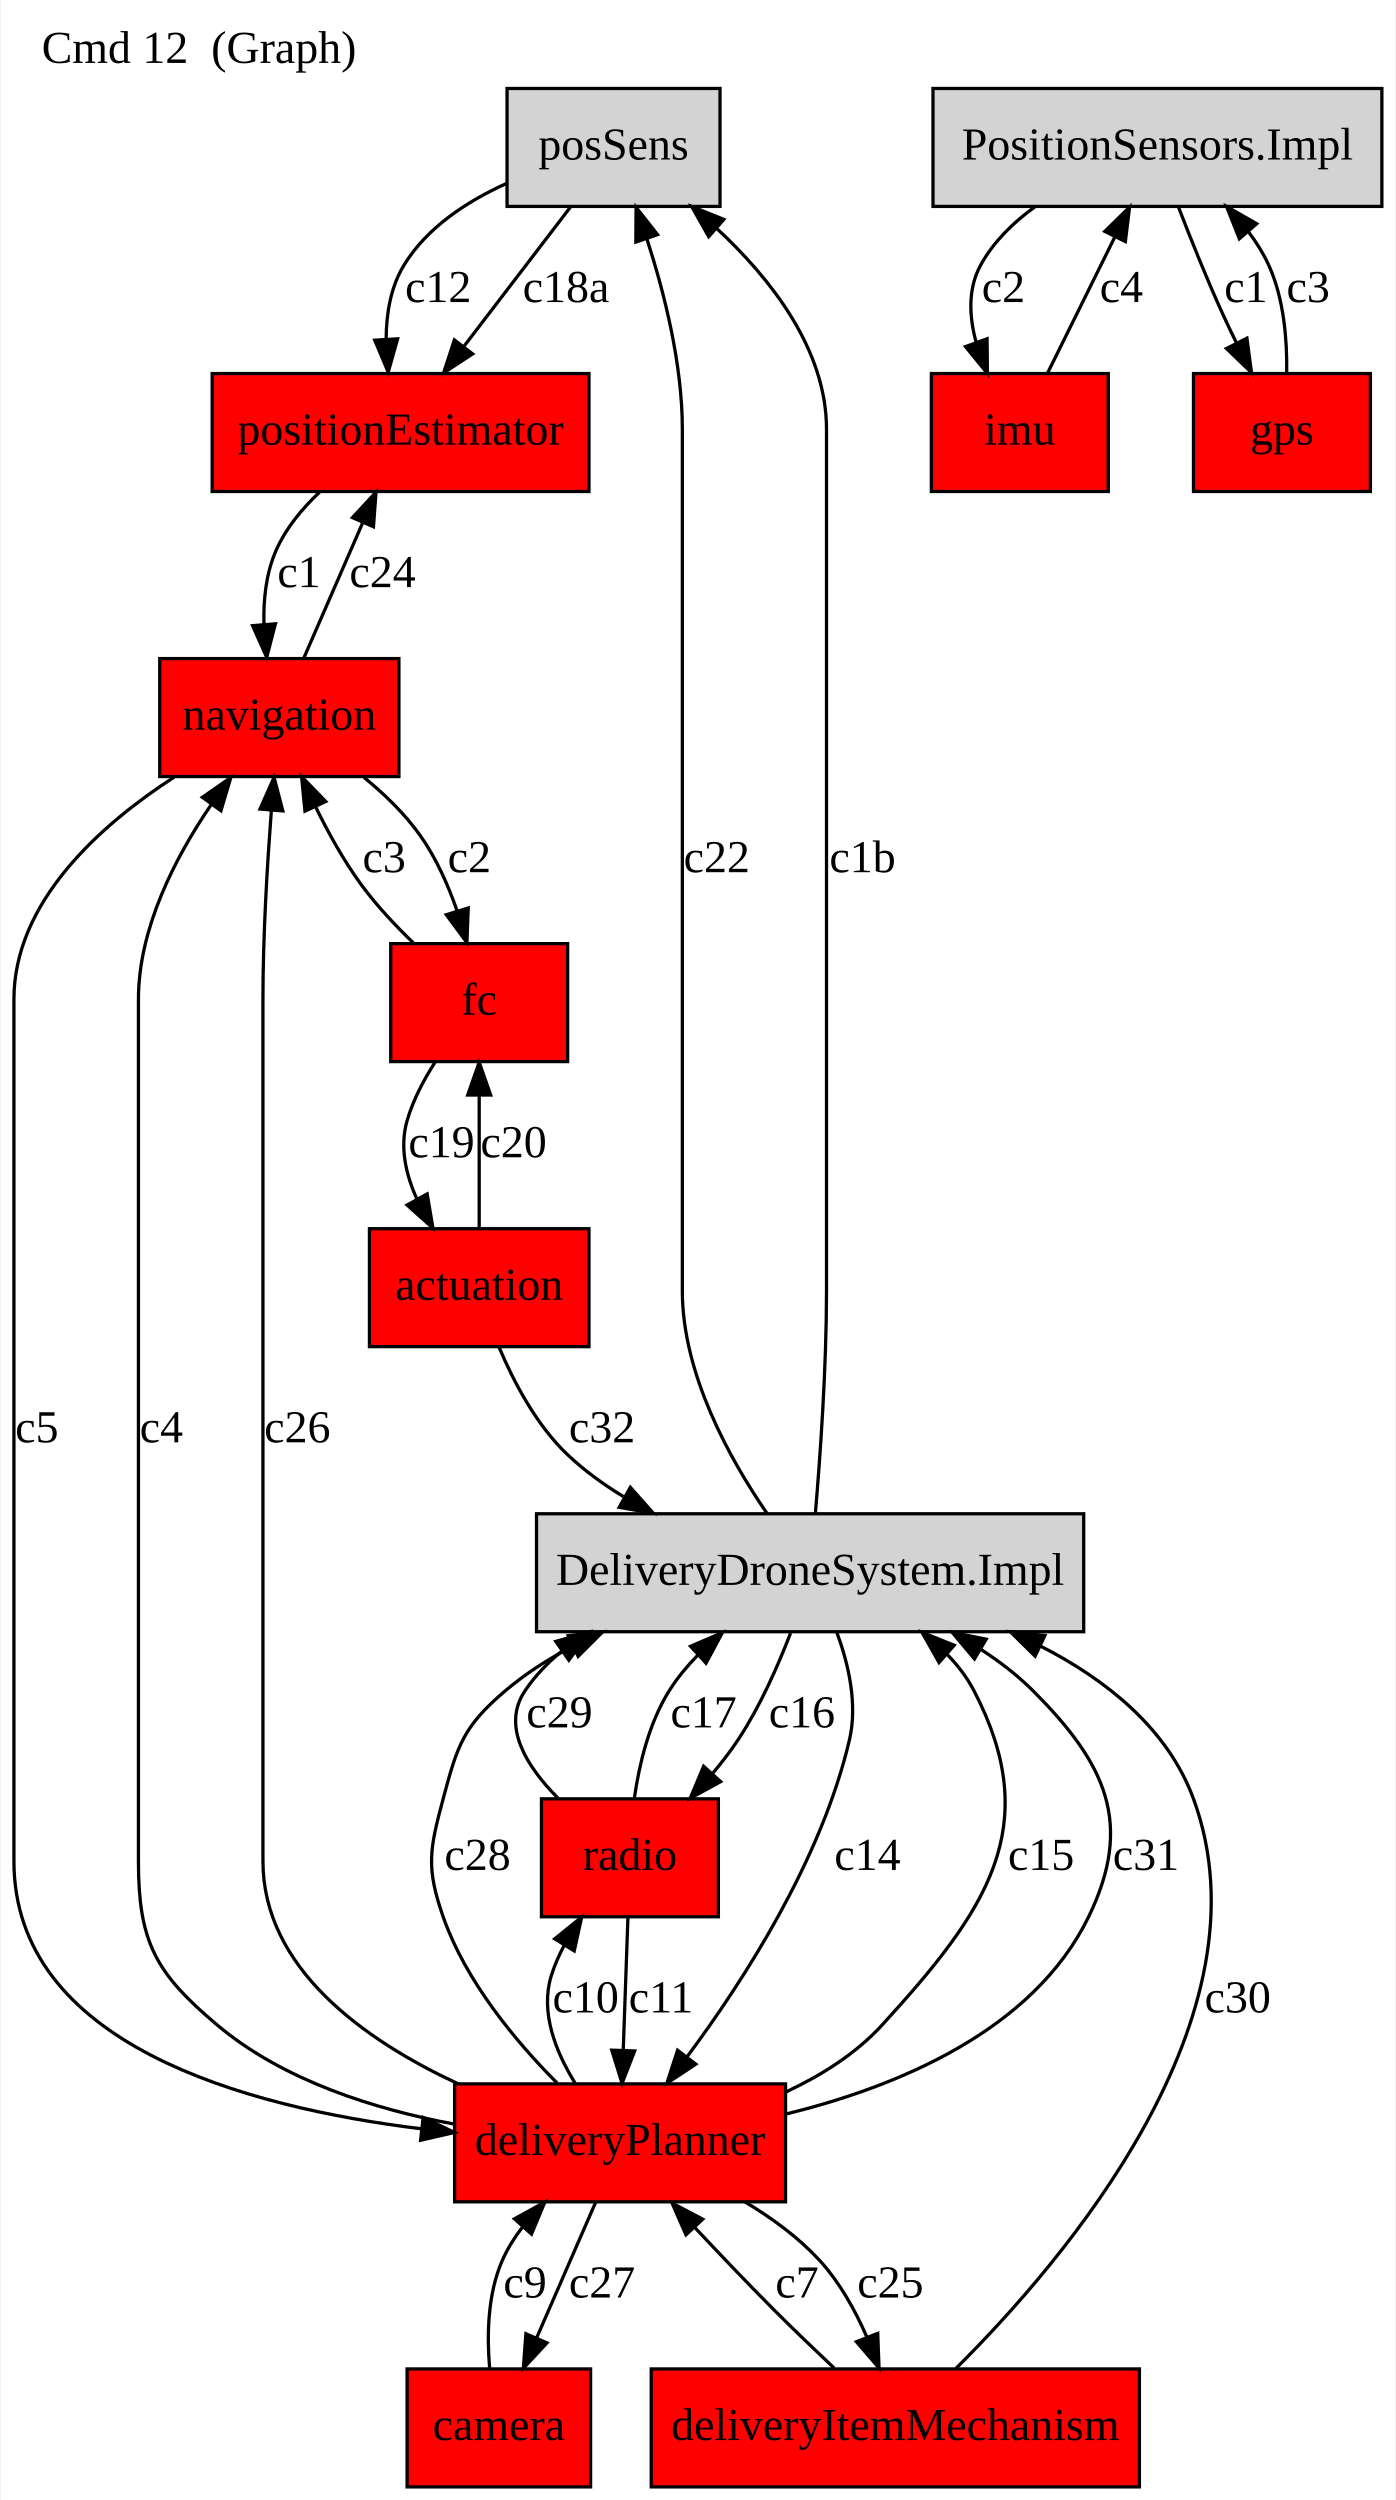
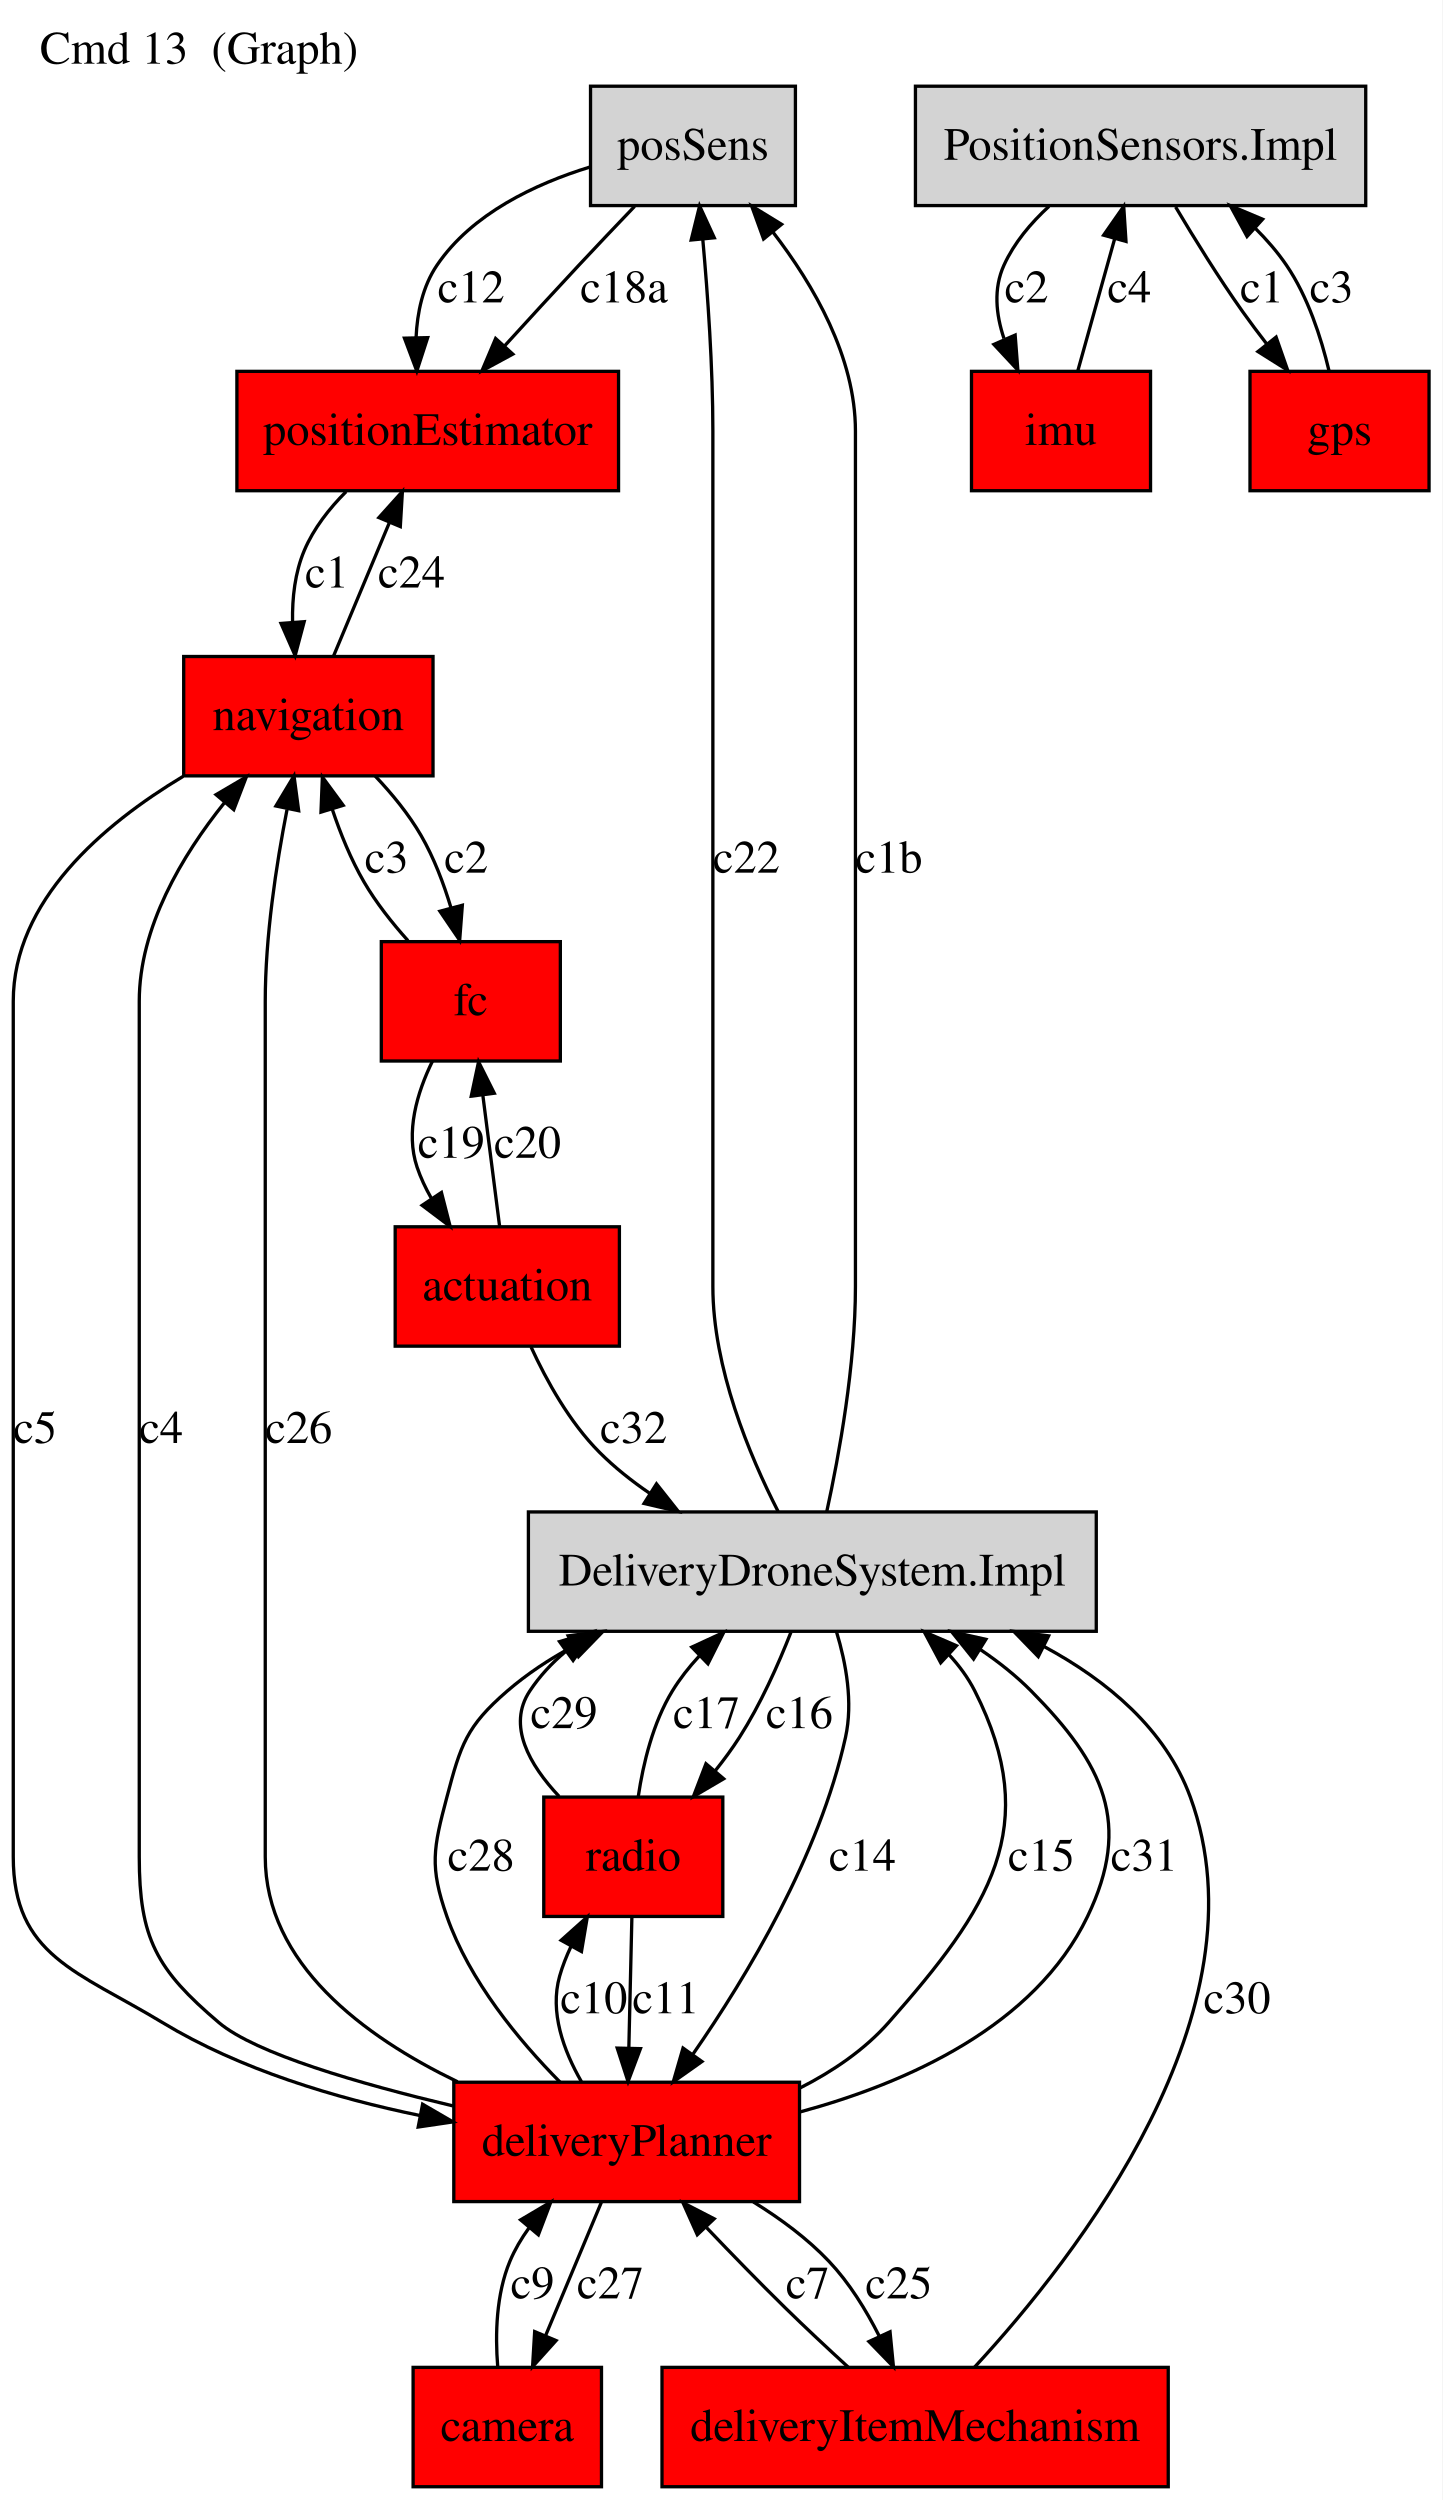
- <svg xmlns="http://www.w3.org/2000/svg" xmlns:xlink="http://www.w3.org/1999/xlink" width="426pt" height="763pt" viewBox="0.00 0.00 425.50 763.00">
-   <g id="graph0" class="graph" transform="scale(1 1) rotate(0) translate(4 759)">
-     <polygon fill="white" stroke="none" points="-4,4 -4,-759 421.5,-759 421.5,4 -4,4" />
-     <text text-anchor="middle" x="56.5" y="-739.8" font-family="Times New Roman,serif" font-size="14.00">Cmd 12  (Graph)</text>
+ <svg xmlns="http://www.w3.org/2000/svg" xmlns:xlink="http://www.w3.org/1999/xlink" width="435pt" height="754pt" viewBox="0.00 0.00 435.00 754.00">
+   <g id="graph0" class="graph" transform="scale(1 1) rotate(0) translate(4 750)">
+     <polygon fill="#ffffff" stroke="transparent" points="-4,4 -4,-750 431,-750 431,4 -4,4" />
+     <text text-anchor="middle" x="56.019" y="-730.8" font-family="Times,serif" font-size="14.00" fill="#000000">Cmd 13  (Graph)</text>
    <g id="node1" class="node">
      <g id="a_node1">
        <a xlink:title="&#10; ">
-           <polygon fill="lightgrey" stroke="black" points="215.5,-732 150.5,-732 150.5,-696 215.5,-696 215.5,-732" />
-           <text text-anchor="middle" x="183" y="-710.3" font-family="Times New Roman,serif" font-size="14.00">posSens</text>
+           <polygon fill="#d3d3d3" stroke="#000000" points="235.897,-724 174.103,-724 174.103,-688 235.897,-688 235.897,-724" />
+           <text text-anchor="middle" x="205" y="-701.8" font-family="Times,serif" font-size="14.00" fill="#000000">posSens</text>
        </a>
      </g>
    </g>
    <g id="node2" class="node">
      <g id="a_node2">
        <a xlink:title="CAPEC-439:Manipulation During Distribution; &#10; CAPEC-507:Physical Theft; &#10; CAPEC-440:Hardware Integrity Attack; &#10; hasSensitiveInfo; &#10; insideTrustedBoundary">
-           <polygon fill="red" stroke="black" points="175.5,-645 60.5,-645 60.5,-609 175.5,-609 175.5,-645" />
-           <text text-anchor="middle" x="118" y="-623.3" font-family="Times New Roman,serif" font-size="14.00">positionEstimator</text>
+           <polygon fill="#ff0000" stroke="#000000" points="182.553,-638 67.447,-638 67.447,-602 182.553,-602 182.553,-638" />
+           <text text-anchor="middle" x="125" y="-615.8" font-family="Times,serif" font-size="14.00" fill="#000000">positionEstimator</text>
        </a>
      </g>
    </g>
    <g id="edge1" class="edge">
-       <path fill="none" stroke="black" d="M150.337,-703.007C138.36,-697.602 126.027,-689.586 119,-678 114.976,-671.365 113.64,-663.269 113.605,-655.54" />
-       <polygon fill="black" stroke="black" points="117.108,-655.598 114.235,-645.4 110.122,-655.164 117.108,-655.598" />
-       <text text-anchor="middle" x="129.5" y="-666.8" font-family="Times New Roman,serif" font-size="14.00">c12</text>
+       <path fill="none" stroke="#000000" d="M173.962,-699.638C157.401,-694.536 138.316,-685.555 127.786,-670 123.497,-663.664 121.828,-655.776 121.484,-648.152" />
+       <polygon fill="#000000" stroke="#000000" points="124.984,-648.166 121.714,-638.088 117.986,-648.006 124.984,-648.166" />
+       <text text-anchor="middle" x="138.107" y="-658.8" font-family="Times,serif" font-size="14.00" fill="#000000">c12</text>
    </g>
    <g id="edge16" class="edge">
-       <path fill="none" stroke="black" d="M169.846,-695.799C160.507,-683.587 147.818,-666.992 137.33,-653.278" />
-       <polygon fill="black" stroke="black" points="139.989,-650.993 131.134,-645.175 134.428,-655.245 139.989,-650.993" />
-       <text text-anchor="middle" x="168.5" y="-666.8" font-family="Times New Roman,serif" font-size="14.00">c18a</text>
+       <path fill="none" stroke="#000000" d="M187.4,-687.766C181.975,-682.101 176.002,-675.816 170.572,-670 163.238,-662.145 155.325,-653.517 148.184,-645.673" />
+       <polygon fill="#000000" stroke="#000000" points="150.663,-643.197 141.349,-638.148 145.481,-647.903 150.663,-643.197" />
+       <text text-anchor="middle" x="184.214" y="-658.8" font-family="Times,serif" font-size="14.00" fill="#000000">c18a</text>
    </g>
    <g id="node5" class="node">
      <g id="a_node5">
        <a xlink:title="CAPEC-507:Physical Theft; &#10; CAPEC-439:Manipulation During Distribution; &#10; CAPEC-440:Hardware Integrity Attack; &#10; insideTrustedBoundary">
-           <polygon fill="red" stroke="black" points="117.5,-558 44.5,-558 44.5,-522 117.5,-522 117.5,-558" />
-           <text text-anchor="middle" x="81" y="-536.3" font-family="Times New Roman,serif" font-size="14.00">navigation</text>
+           <polygon fill="#ff0000" stroke="#000000" points="126.597,-552 51.403,-552 51.403,-516 126.597,-516 126.597,-552" />
+           <text text-anchor="middle" x="89" y="-529.8" font-family="Times,serif" font-size="14.00" fill="#000000">navigation</text>
        </a>
      </g>
    </g>
    <g id="edge13" class="edge">
-       <path fill="none" stroke="black" d="M93.292,-608.808C87.914,-603.747 82.954,-597.736 80,-591 76.967,-584.082 76.111,-576.092 76.302,-568.556" />
-       <polygon fill="black" stroke="black" points="79.809,-568.623 77.153,-558.367 72.833,-568.041 79.809,-568.623" />
-       <text text-anchor="middle" x="87" y="-579.8" font-family="Times New Roman,serif" font-size="14.00">c1</text>
+       <path fill="none" stroke="#000000" d="M100.397,-601.738C95.28,-596.619 90.593,-590.621 87.786,-584 84.963,-577.34 84.105,-569.719 84.234,-562.468" />
+       <polygon fill="#000000" stroke="#000000" points="87.741,-562.502 85.013,-552.265 80.761,-561.969 87.741,-562.502" />
+       <text text-anchor="middle" x="94.607" y="-572.8" font-family="Times,serif" font-size="14.00" fill="#000000">c1</text>
    </g>
    <g id="node3" class="node">
      <g id="a_node3">
        <a xlink:title="CAPEC-507:Physical Theft; &#10; CAPEC-184:Software Integrity Attack; &#10; CAPEC-438:Modification During Manufacture; &#10; CAPEC-440:Hardware Integrity Attack; &#10; CAPEC-439:Manipulation During Distribution; &#10; CAPEC-624:Fault Injection; &#10; insideTrustedBoundary">
-           <polygon fill="red" stroke="black" points="235.5,-123 134.5,-123 134.5,-87 235.5,-87 235.5,-123" />
-           <text text-anchor="middle" x="185" y="-101.3" font-family="Times New Roman,serif" font-size="14.00">deliveryPlanner</text>
+           <polygon fill="#ff0000" stroke="#000000" points="237.135,-122 132.865,-122 132.865,-86 237.135,-86 237.135,-122" />
+           <text text-anchor="middle" x="185" y="-99.8" font-family="Times,serif" font-size="14.00" fill="#000000">deliveryPlanner</text>
        </a>
      </g>
    </g>
    <g id="node4" class="node">
      <g id="a_node4">
        <a xlink:title="&#10; ">
-           <polygon fill="lightgrey" stroke="black" points="326.5,-297 159.5,-297 159.5,-261 326.5,-261 326.5,-297" />
-           <text text-anchor="middle" x="243" y="-275.3" font-family="Times New Roman,serif" font-size="14.00">DeliveryDroneSystem.Impl</text>
+           <polygon fill="#d3d3d3" stroke="#000000" points="326.635,-294 155.365,-294 155.365,-258 326.635,-258 326.635,-294" />
+           <text text-anchor="middle" x="241" y="-271.8" font-family="Times,serif" font-size="14.00" fill="#000000">DeliveryDroneSystem.Impl</text>
        </a>
      </g>
    </g>
    <g id="edge2" class="edge">
-       <path fill="none" stroke="black" d="M235.68,-120.568C246.485,-125.608 257.026,-132.268 265,-141 296.701,-175.714 314.71,-201.303 293,-243 290.878,-247.075 288.041,-250.774 284.791,-254.107" />
-       <polygon fill="black" stroke="black" points="282.345,-251.597 277.136,-260.823 286.961,-256.859 282.345,-251.597" />
-       <text text-anchor="middle" x="313.5" y="-188.3" font-family="Times New Roman,serif" font-size="14.00">c15</text>
+       <path fill="none" stroke="#000000" d="M237.232,-120.241C247.168,-125.278 256.72,-131.75 264,-140 294.385,-174.432 310.739,-199.028 290,-240 287.961,-244.029 285.234,-247.717 282.108,-251.065" />
+       <polygon fill="#000000" stroke="#000000" points="279.721,-248.505 274.735,-257.853 284.462,-253.655 279.721,-248.505" />
+       <text text-anchor="middle" x="310.107" y="-185.8" font-family="Times,serif" font-size="14.00" fill="#000000">c15</text>
    </g>
    <g id="edge9" class="edge">
-       <path fill="none" stroke="black" d="M235.749,-113.822C269.691,-122.172 311.116,-139.262 328,-174 341.806,-202.406 333.337,-220.671 311,-243 306.268,-247.73 300.764,-251.954 294.976,-255.688" />
-       <polygon fill="black" stroke="black" points="293.161,-252.696 286.349,-260.81 296.734,-258.715 293.161,-252.696" />
-       <text text-anchor="middle" x="345.5" y="-188.3" font-family="Times New Roman,serif" font-size="14.00">c31</text>
+       <path fill="none" stroke="#000000" d="M237.203,-113.013C269.651,-121.811 308.115,-138.949 324,-172 337.495,-200.078 328.906,-217.851 307,-240 302.483,-244.567 297.263,-248.709 291.777,-252.42" />
+       <polygon fill="#000000" stroke="#000000" points="289.632,-249.633 283.002,-257.897 293.338,-255.572 289.632,-249.633" />
+       <text text-anchor="middle" x="341.107" y="-185.8" font-family="Times,serif" font-size="14.00" fill="#000000">c31</text>
    </g>
    <g id="edge22" class="edge">
-       <path fill="none" stroke="black" d="M165.796,-123.23C153.228,-135.867 137.901,-154.214 131,-174 125.731,-189.108 126.868,-194.543 131,-210 135.37,-226.35 137.101,-232.043 150,-243 156.102,-248.183 163.047,-252.637 170.33,-256.456" />
-       <polygon fill="black" stroke="black" points="169.168,-259.781 179.697,-260.961 172.202,-253.473 169.168,-259.781" />
-       <text text-anchor="middle" x="141.5" y="-188.3" font-family="Times New Roman,serif" font-size="14.00">c28</text>
+       <path fill="none" stroke="#000000" d="M164.901,-122.04C152.444,-134.638 137.567,-152.618 130.786,-172 125.503,-187.102 126.692,-192.532 130.786,-208 134.973,-223.82 136.624,-229.294 149,-240 154.928,-245.128 161.672,-249.573 168.751,-253.415" />
+       <polygon fill="#000000" stroke="#000000" points="167.352,-256.628 177.862,-257.964 170.479,-250.365 167.352,-256.628" />
+       <text text-anchor="middle" x="141.107" y="-185.8" font-family="Times,serif" font-size="14.00" fill="#000000">c28</text>
    </g>
    <g id="edge3" class="edge">
-       <path fill="none" stroke="black" d="M134.382,-110.715C110.201,-115.215 82.203,-123.975 62,-141 43.151,-156.884 38,-166.35 38,-191 38,-454 38,-454 38,-454 38,-475.628 49.222,-497.342 60.201,-513.409" />
-       <polygon fill="black" stroke="black" points="57.509,-515.66 66.202,-521.718 63.184,-511.562 57.509,-515.66" />
-       <text text-anchor="middle" x="45" y="-318.8" font-family="Times New Roman,serif" font-size="14.00">c4</text>
+       <path fill="none" stroke="#000000" d="M132.625,-114.853C104.328,-121.572 72.982,-130.675 62,-140 43.211,-155.955 38,-165.35 38,-190 38,-448 38,-448 38,-448 38,-470.321 50.867,-491.916 63.675,-507.883" />
+       <polygon fill="#000000" stroke="#000000" points="61.162,-510.331 70.299,-515.694 66.501,-505.803 61.162,-510.331" />
+       <text text-anchor="middle" x="44.607" y="-314.8" font-family="Times,serif" font-size="14.00" fill="#000000">c4</text>
    </g>
    <g id="edge26" class="edge">
-       <path fill="none" stroke="black" d="M135.603,-123.008C106.763,-136.414 76,-158.364 76,-191 76,-454 76,-454 76,-454 76,-473.281 77.298,-494.979 78.571,-511.627" />
-       <polygon fill="black" stroke="black" points="75.096,-512.076 79.39,-521.761 82.073,-511.511 75.096,-512.076" />
-       <text text-anchor="middle" x="86.5" y="-318.8" font-family="Times New Roman,serif" font-size="14.00">c26</text>
+       <path fill="none" stroke="#000000" d="M134.011,-122.125C105.642,-135.816 76,-157.821 76,-190 76,-448 76,-448 76,-448 76,-467.447 79.29,-489.093 82.56,-505.804" />
+       <polygon fill="#000000" stroke="#000000" points="79.216,-506.917 84.671,-516 86.071,-505.498 79.216,-506.917" />
+       <text text-anchor="middle" x="86.107" y="-314.8" font-family="Times,serif" font-size="14.00" fill="#000000">c26</text>
    </g>
    <g id="node10" class="node">
      <g id="a_node10">
        <a xlink:title="CAPEC-507:Physical Theft; &#10; CAPEC-439:Manipulation During Distribution; &#10; CAPEC-440:Hardware Integrity Attack; &#10; insideTrustedBoundary">
-           <polygon fill="red" stroke="black" points="343.5,-36 194.5,-36 194.5,-0 343.5,-0 343.5,-36" />
-           <text text-anchor="middle" x="269" y="-14.3" font-family="Times New Roman,serif" font-size="14.00">deliveryItemMechanism</text>
+           <polygon fill="#ff0000" stroke="#000000" points="348.342,-36 195.658,-36 195.658,0 348.342,0 348.342,-36" />
+           <text text-anchor="middle" x="272" y="-13.8" font-family="Times,serif" font-size="14.00" fill="#000000">deliveryItemMechanism</text>
        </a>
      </g>
    </g>
    <g id="edge31" class="edge">
-       <path fill="none" stroke="black" d="M223.143,-86.963C231.402,-82.025 239.575,-76.03 246,-69 252.05,-62.382 256.755,-53.896 260.288,-45.803" />
-       <polygon fill="black" stroke="black" points="263.631,-46.863 264.028,-36.276 257.116,-44.305 263.631,-46.863" />
-       <text text-anchor="middle" x="267.5" y="-57.8" font-family="Times New Roman,serif" font-size="14.00">c25</text>
+       <path fill="none" stroke="#000000" d="M223.21,-85.891C231.373,-80.868 239.487,-74.873 246,-68 252.125,-61.538 257.18,-53.352 261.153,-45.484" />
+       <polygon fill="#000000" stroke="#000000" points="264.434,-46.728 265.461,-36.183 258.083,-43.786 264.434,-46.728" />
+       <text text-anchor="middle" x="267.107" y="-56.8" font-family="Times,serif" font-size="14.00" fill="#000000">c25</text>
    </g>
    <g id="node11" class="node">
      <g id="a_node11">
        <a xlink:title="CAPEC-440:Hardware Integrity Attack; &#10; CAPEC-439:Manipulation During Distribution; &#10; CAPEC-507:Physical Theft; &#10; insideTrustedBoundary">
-           <polygon fill="red" stroke="black" points="176,-36 120,-36 120,-0 176,-0 176,-36" />
-           <text text-anchor="middle" x="148" y="-14.3" font-family="Times New Roman,serif" font-size="14.00">camera</text>
+           <polygon fill="#ff0000" stroke="#000000" points="177.409,-36 120.591,-36 120.591,0 177.409,0 177.409,-36" />
+           <text text-anchor="middle" x="149" y="-13.8" font-family="Times,serif" font-size="14.00" fill="#000000">camera</text>
        </a>
      </g>
    </g>
    <g id="edge28" class="edge">
-       <path fill="none" stroke="black" d="M177.512,-86.799C172.347,-74.932 165.38,-58.928 159.513,-45.449" />
-       <polygon fill="black" stroke="black" points="162.677,-43.947 155.476,-36.175 156.258,-46.741 162.677,-43.947" />
-       <text text-anchor="middle" x="179.5" y="-57.8" font-family="Times New Roman,serif" font-size="14.00">c27</text>
+       <path fill="none" stroke="#000000" d="M177.365,-85.762C172.497,-74.132 166.094,-58.836 160.604,-45.72" />
+       <polygon fill="#000000" stroke="#000000" points="163.714,-44.085 156.624,-36.212 157.257,-46.788 163.714,-44.085" />
+       <text text-anchor="middle" x="180.107" y="-56.8" font-family="Times,serif" font-size="14.00" fill="#000000">c27</text>
    </g>
    <g id="node12" class="node">
      <g id="a_node12">
-         <a xlink:title="CAPEC-22:Exploiting Trust in Client; &#10; CAPEC-137:Parameter Injection; &#10; CAPEC-25:Forced Deadlock; &#10; CAPEC-175:Code Inclusion; &#10; CAPEC-28:Fuzzing; &#10; CAPEC-248:Command Injection; &#10; CAPEC-594:Traffic Injection; &#10; CAPEC-440:Hardware Integrity Attack; &#10; CAPEC-242:Code Injection; &#10; CAPEC-125:Flooding; &#10; CAPEC-74:Manipulating User State; &#10; CAPEC-507:Physical Theft; &#10; CAPEC-151:Identity Spoofing; &#10; CAPEC-130:Excessive Allocation; &#10; CAPEC-123:Buffer Manipulation; &#10; CAPEC-607:Obstruction; &#10; CAPEC-586:Object Injection; &#10; CAPEC-131:Resource Leak Exposure; &#10; CAPEC-26:Leveraging Race Conditions; &#10; CAPEC-439:Manipulation During Distribution; &#10; tamperProtection; &#10; physicalAccessControl; &#10; staticCodeAnalysis; &#10; secureBoot; &#10; resourceAvailability; &#10; removeIdentifyingInformation; &#10; resourceIsolation; &#10; supplyChainSecurity; &#10; controlReceivedFromUntrusted; &#10; insideTrustedBoundary; &#10; dataReceivedFromUntrusted">
-           <polygon fill="red" stroke="black" points="215,-210 161,-210 161,-174 215,-174 215,-210" />
-           <text text-anchor="middle" x="188" y="-188.3" font-family="Times New Roman,serif" font-size="14.00">radio</text>
+         <a xlink:title="CAPEC-137:Parameter Injection; &#10; CAPEC-22:Exploiting Trust in Client; &#10; CAPEC-25:Forced Deadlock; &#10; CAPEC-175:Code Inclusion; &#10; CAPEC-28:Fuzzing; &#10; CAPEC-248:Command Injection; &#10; CAPEC-594:Traffic Injection; &#10; CAPEC-440:Hardware Integrity Attack; &#10; CAPEC-242:Code Injection; &#10; CAPEC-125:Flooding; &#10; CAPEC-74:Manipulating User State; &#10; CAPEC-507:Physical Theft; &#10; CAPEC-151:Identity Spoofing; &#10; CAPEC-130:Excessive Allocation; &#10; CAPEC-123:Buffer Manipulation; &#10; CAPEC-607:Obstruction; &#10; CAPEC-586:Object Injection; &#10; CAPEC-131:Resource Leak Exposure; &#10; CAPEC-26:Leveraging Race Conditions; &#10; CAPEC-439:Manipulation During Distribution; &#10; tamperProtection; &#10; physicalAccessControl; &#10; staticCodeAnalysis; &#10; secureBoot; &#10; resourceAvailability; &#10; removeIdentifyingInformation; &#10; resourceIsolation; &#10; supplyChainSecurity; &#10; controlReceivedFromUntrusted; &#10; insideTrustedBoundary; &#10; dataReceivedFromUntrusted">
+           <polygon fill="#ff0000" stroke="#000000" points="214,-208 160,-208 160,-172 214,-172 214,-208" />
+           <text text-anchor="middle" x="187" y="-185.8" font-family="Times,serif" font-size="14.00" fill="#000000">radio</text>
        </a>
      </g>
    </g>
    <g id="edge10" class="edge">
-       <path fill="none" stroke="black" d="M171.251,-123.277C165.363,-132.769 160.544,-144.849 164,-156 164.981,-159.167 166.36,-162.302 167.964,-165.318" />
-       <polygon fill="black" stroke="black" points="165.052,-167.263 173.289,-173.925 171.004,-163.58 165.052,-167.263" />
-       <text text-anchor="middle" x="174.5" y="-144.8" font-family="Times New Roman,serif" font-size="14.00">c10</text>
+       <path fill="none" stroke="#000000" d="M171.35,-122.189C165.97,-131.529 161.72,-143.191 164.786,-154 165.641,-157.012 166.826,-160.018 168.209,-162.938" />
+       <polygon fill="#000000" stroke="#000000" points="165.241,-164.804 173.135,-171.87 171.371,-161.423 165.241,-164.804" />
+       <text text-anchor="middle" x="175.107" y="-142.8" font-family="Times,serif" font-size="14.00" fill="#000000">c10</text>
    </g>
    <g id="edge17" class="edge">
-       <path fill="none" stroke="black" d="M229.796,-297.183C218.482,-313.649 204,-339.672 204,-365 204,-628 204,-628 204,-628 204,-647.889 198.514,-669.652 193.15,-686.177" />
-       <polygon fill="black" stroke="black" points="189.809,-685.132 189.876,-695.727 196.43,-687.402 189.809,-685.132" />
-       <text text-anchor="middle" x="214.5" y="-492.8" font-family="Times New Roman,serif" font-size="14.00">c22</text>
+       <path fill="none" stroke="#000000" d="M230.676,-294.151C221.998,-311.133 211,-337.49 211,-362 211,-620 211,-620 211,-620 211,-639.276 209.481,-660.923 207.972,-677.677" />
+       <polygon fill="#000000" stroke="#000000" points="204.462,-677.619 206.998,-687.906 211.43,-678.283 204.462,-677.619" />
+       <text text-anchor="middle" x="221.107" y="-486.8" font-family="Times,serif" font-size="14.00" fill="#000000">c22</text>
    </g>
    <g id="edge25" class="edge">
-       <path fill="none" stroke="black" d="M244.61,-297.239C246.071,-314.399 248,-341.496 248,-365 248,-628 248,-628 248,-628 248,-652.326 230.994,-674.005 214.378,-689.381" />
-       <polygon fill="black" stroke="black" points="212.051,-686.767 206.835,-695.989 216.663,-692.033 212.051,-686.767" />
-       <text text-anchor="middle" x="259" y="-492.8" font-family="Times New Roman,serif" font-size="14.00">c1b</text>
+       <path fill="none" stroke="#000000" d="M245.329,-294C249.111,-311.318 254,-338.293 254,-362 254,-620 254,-620 254,-620 254,-642.242 241.473,-663.978 229.087,-680.034" />
+       <polygon fill="#000000" stroke="#000000" points="226.294,-677.921 222.69,-687.884 231.72,-682.343 226.294,-677.921" />
+       <text text-anchor="middle" x="264.107" y="-486.8" font-family="Times,serif" font-size="14.00" fill="#000000">c1b</text>
    </g>
    <g id="edge11" class="edge">
-       <path fill="none" stroke="black" d="M251.12,-260.888C254.692,-251.237 257.559,-238.953 255,-228 246.44,-191.362 222.827,-154.632 205.381,-131.194" />
-       <polygon fill="black" stroke="black" points="208.12,-129.013 199.272,-123.184 202.554,-133.258 208.12,-129.013" />
-       <text text-anchor="middle" x="260.5" y="-188.3" font-family="Times New Roman,serif" font-size="14.00">c14</text>
+       <path fill="none" stroke="#000000" d="M248.268,-257.911C251.171,-248.395 253.332,-236.545 251,-226 243.114,-190.347 221.416,-154.129 205.034,-130.523" />
+       <polygon fill="#000000" stroke="#000000" points="207.705,-128.239 199.055,-122.12 202.001,-132.297 207.705,-128.239" />
+       <text text-anchor="middle" x="256.107" y="-185.8" font-family="Times,serif" font-size="14.00" fill="#000000">c14</text>
    </g>
    <g id="edge29" class="edge">
-       <path fill="none" stroke="black" d="M237.029,-260.589C233.206,-250.619 227.706,-238.119 221,-228 218.664,-224.476 215.962,-220.977 213.129,-217.631" />
-       <polygon fill="black" stroke="black" points="215.69,-215.244 206.394,-210.161 210.491,-219.931 215.69,-215.244" />
-       <text text-anchor="middle" x="240.5" y="-231.8" font-family="Times New Roman,serif" font-size="14.00">c16</text>
+       <path fill="none" stroke="#000000" d="M234.551,-257.722C230.712,-247.937 225.352,-235.897 219,-226 216.826,-222.613 214.339,-219.227 211.733,-215.962" />
+       <polygon fill="#000000" stroke="#000000" points="214.257,-213.527 205.121,-208.161 208.917,-218.053 214.257,-213.527" />
+       <text text-anchor="middle" x="237.107" y="-228.8" font-family="Times,serif" font-size="14.00" fill="#000000">c16</text>
    </g>
    <g id="edge5" class="edge">
-       <path fill="none" stroke="black" d="M88.476,-558.175C93.639,-570.036 100.605,-586.039 106.474,-599.522" />
-       <polygon fill="black" stroke="black" points="103.312,-601.027 110.512,-608.799 109.73,-598.233 103.312,-601.027" />
-       <text text-anchor="middle" x="112.5" y="-579.8" font-family="Times New Roman,serif" font-size="14.00">c24</text>
+       <path fill="none" stroke="#000000" d="M96.624,-552.212C101.49,-563.837 107.892,-579.131 113.384,-592.25" />
+       <polygon fill="#000000" stroke="#000000" points="110.275,-593.889 117.365,-601.762 116.732,-591.186 110.275,-593.889" />
+       <text text-anchor="middle" x="120.107" y="-572.8" font-family="Times,serif" font-size="14.00" fill="#000000">c24</text>
    </g>
    <g id="edge23" class="edge">
-       <path fill="none" stroke="black" d="M48.987,-521.89C26.346,-507.223 0,-483.761 0,-454 0,-454 0,-454 0,-191 0,-135.214 70.317,-115.906 124.248,-109.302" />
-       <polygon fill="black" stroke="black" points="124.892,-112.752 134.448,-108.176 124.124,-105.794 124.892,-112.752" />
-       <text text-anchor="middle" x="7" y="-318.8" font-family="Times New Roman,serif" font-size="14.00">c5</text>
+       <path fill="none" stroke="#000000" d="M51.256,-515.869C26.999,-501.308 0,-478.296 0,-448 0,-448 0,-448 0,-190 0,-160.103 19.432,-155.495 45,-140 68.4,-125.819 97.262,-117.187 122.689,-111.95" />
+       <polygon fill="#000000" stroke="#000000" points="123.455,-115.367 132.612,-110.039 122.131,-108.494 123.455,-115.367" />
+       <text text-anchor="middle" x="6.607" y="-314.8" font-family="Times,serif" font-size="14.00" fill="#000000">c5</text>
    </g>
    <g id="node8" class="node">
      <g id="a_node8">
        <a xlink:title="CAPEC-439:Manipulation During Distribution; &#10; CAPEC-440:Hardware Integrity Attack; &#10; CAPEC-507:Physical Theft; &#10; insideTrustedBoundary">
-           <polygon fill="red" stroke="black" points="169,-471 115,-471 115,-435 169,-435 169,-471" />
-           <text text-anchor="middle" x="142" y="-449.3" font-family="Times New Roman,serif" font-size="14.00">fc</text>
+           <polygon fill="#ff0000" stroke="#000000" points="165,-466 111,-466 111,-430 165,-430 165,-466" />
+           <text text-anchor="middle" x="138" y="-443.8" font-family="Times,serif" font-size="14.00" fill="#000000">fc</text>
        </a>
      </g>
    </g>
    <g id="edge19" class="edge">
-       <path fill="none" stroke="black" d="M106.818,-521.766C113.088,-516.633 119.325,-510.597 124,-504 128.876,-497.12 132.565,-488.778 135.293,-480.896" />
-       <polygon fill="black" stroke="black" points="138.649,-481.89 138.251,-471.303 131.96,-479.828 138.649,-481.89" />
-       <text text-anchor="middle" x="139" y="-492.8" font-family="Times New Roman,serif" font-size="14.00">c2</text>
+       <path fill="none" stroke="#000000" d="M109.172,-515.926C114.249,-510.564 119.3,-504.401 123,-498 126.867,-491.311 129.821,-483.533 132.043,-476.132" />
+       <polygon fill="#000000" stroke="#000000" points="135.44,-476.976 134.635,-466.411 128.676,-475.172 135.44,-476.976" />
+       <text text-anchor="middle" x="136.607" y="-486.8" font-family="Times,serif" font-size="14.00" fill="#000000">c2</text>
    </g>
    <g id="node6" class="node">
      <g id="a_node6">
        <a xlink:title="&#10; dataReceivedFromUntrusted">
-           <polygon fill="lightgrey" stroke="black" points="417.5,-732 280.5,-732 280.5,-696 417.5,-696 417.5,-732" />
-           <text text-anchor="middle" x="349" y="-710.3" font-family="Times New Roman,serif" font-size="14.00">PositionSensors.Impl</text>
+           <polygon fill="#d3d3d3" stroke="#000000" points="407.904,-724 272.096,-724 272.096,-688 407.904,-688 407.904,-724" />
+           <text text-anchor="middle" x="340" y="-701.8" font-family="Times,serif" font-size="14.00" fill="#000000">PositionSensors.Impl</text>
        </a>
      </g>
    </g>
    <g id="node7" class="node">
      <g id="a_node7">
        <a xlink:title="CAPEC-438:Modification During Manufacture; &#10; CAPEC-184:Software Integrity Attack; &#10; CAPEC-507:Physical Theft; &#10; CAPEC-624:Fault Injection; &#10; CAPEC-439:Manipulation During Distribution; &#10; CAPEC-440:Hardware Integrity Attack; &#10; insideTrustedBoundary">
-           <polygon fill="red" stroke="black" points="334,-645 280,-645 280,-609 334,-609 334,-645" />
-           <text text-anchor="middle" x="307" y="-623.3" font-family="Times New Roman,serif" font-size="14.00">imu</text>
+           <polygon fill="#ff0000" stroke="#000000" points="343,-638 289,-638 289,-602 343,-602 343,-638" />
+           <text text-anchor="middle" x="316" y="-615.8" font-family="Times,serif" font-size="14.00" fill="#000000">imu</text>
        </a>
      </g>
    </g>
    <g id="edge4" class="edge">
-       <path fill="none" stroke="black" d="M311.639,-695.9C304.959,-691.09 298.895,-685.166 295,-678 291.103,-670.831 291.519,-662.407 293.665,-654.538" />
-       <polygon fill="black" stroke="black" points="297.003,-655.598 297.113,-645.004 290.42,-653.217 297.003,-655.598" />
-       <text text-anchor="middle" x="302" y="-666.8" font-family="Times New Roman,serif" font-size="14.00">c2</text>
+       <path fill="none" stroke="#000000" d="M312.378,-687.775C306.874,-682.724 301.851,-676.747 298.786,-670 295.601,-662.989 296.351,-655.205 298.8,-647.907" />
+       <polygon fill="#000000" stroke="#000000" points="302.169,-648.938 302.981,-638.375 295.759,-646.127 302.169,-648.938" />
+       <text text-anchor="middle" x="305.607" y="-658.8" font-family="Times,serif" font-size="14.00" fill="#000000">c2</text>
    </g>
    <g id="node13" class="node">
      <g id="a_node13">
        <a xlink:title="CAPEC-151:Identity Spoofing; &#10; CAPEC-440:Hardware Integrity Attack; &#10; CAPEC-26:Leveraging Race Conditions; &#10; CAPEC-607:Obstruction; &#10; CAPEC-25:Forced Deadlock; &#10; CAPEC-115:Authentication Bypass; &#10; CAPEC-130:Excessive Allocation; &#10; CAPEC-125:Flooding; &#10; CAPEC-438:Modification During Manufacture; &#10; CAPEC-21:Exploitation of Trusted Credentials; &#10; CAPEC-28:Fuzzing; &#10; CAPEC-114:Authentication Abuse; &#10; CAPEC-507:Physical Theft; &#10; CAPEC-22:Exploiting Trust in Client; &#10; CAPEC-74:Manipulating User State; &#10; CAPEC-131:Resource Leak Exposure; &#10; CAPEC-439:Manipulation During Distribution; &#10; CAPEC-624:Fault Injection; &#10; memoryProtection; &#10; dosProtection; &#10; inputValidation; &#10; logging; &#10; heterogeneity; &#10; encryptedStorage; &#10; auditMessageResponses; &#10; deviceAuthentication; &#10; controlSentToUntrusted; &#10; controlReceivedFromUntrusted; &#10; insideTrustedBoundary">
-           <polygon fill="red" stroke="black" points="414,-645 360,-645 360,-609 414,-609 414,-645" />
-           <text text-anchor="middle" x="387" y="-623.3" font-family="Times New Roman,serif" font-size="14.00">gps</text>
+           <polygon fill="#ff0000" stroke="#000000" points="427,-638 373,-638 373,-602 427,-602 427,-638" />
+           <text text-anchor="middle" x="400" y="-615.8" font-family="Times,serif" font-size="14.00" fill="#000000">gps</text>
        </a>
      </g>
    </g>
    <g id="edge12" class="edge">
-       <path fill="none" stroke="black" d="M355.454,-695.706C359.192,-685.999 364.113,-673.719 369,-663 370.291,-660.169 371.691,-657.238 373.123,-654.332" />
-       <polygon fill="black" stroke="black" points="376.307,-655.791 377.699,-645.288 370.061,-652.63 376.307,-655.791" />
-       <text text-anchor="middle" x="376" y="-666.8" font-family="Times New Roman,serif" font-size="14.00">c1</text>
+       <path fill="none" stroke="#000000" d="M350.562,-687.582C356.263,-677.976 363.592,-666.145 370.786,-656 373.078,-652.768 375.568,-649.449 378.096,-646.194" />
+       <polygon fill="#000000" stroke="#000000" points="380.871,-648.328 384.365,-638.326 375.396,-643.966 380.871,-648.328" />
+       <text text-anchor="middle" x="376.607" y="-658.8" font-family="Times,serif" font-size="14.00" fill="#000000">c1</text>
    </g>
    <g id="edge21" class="edge">
-       <path fill="none" stroke="black" d="M315.487,-645.175C321.347,-657.036 329.255,-673.039 335.917,-686.522" />
-       <polygon fill="black" stroke="black" points="332.933,-688.384 340.501,-695.799 339.209,-685.283 332.933,-688.384" />
-       <text text-anchor="middle" x="338" y="-666.8" font-family="Times New Roman,serif" font-size="14.00">c4</text>
+       <path fill="none" stroke="#000000" d="M321.082,-638.212C324.295,-649.723 328.511,-664.832 332.148,-677.864" />
+       <polygon fill="#000000" stroke="#000000" points="328.851,-679.071 334.91,-687.762 335.593,-677.189 328.851,-679.071" />
+       <text text-anchor="middle" x="336.607" y="-658.8" font-family="Times,serif" font-size="14.00" fill="#000000">c4</text>
    </g>
    <g id="edge30" class="edge">
-       <path fill="none" stroke="black" d="M122.063,-471.077C116.456,-476.462 110.632,-482.668 106,-489 100.704,-496.239 95.974,-504.769 92.091,-512.713" />
-       <polygon fill="black" stroke="black" points="88.822,-511.442 87.793,-521.986 95.174,-514.385 88.822,-511.442" />
-       <text text-anchor="middle" x="113" y="-492.8" font-family="Times New Roman,serif" font-size="14.00">c3</text>
+       <path fill="none" stroke="#000000" d="M119.048,-466.294C114.239,-471.657 109.413,-477.766 105.786,-484 101.861,-490.747 98.688,-498.545 96.202,-505.946" />
+       <polygon fill="#000000" stroke="#000000" points="92.81,-505.07 93.232,-515.656 99.504,-507.118 92.81,-505.07" />
+       <text text-anchor="middle" x="112.607" y="-486.8" font-family="Times,serif" font-size="14.00" fill="#000000">c3</text>
    </g>
    <g id="node9" class="node">
      <g id="a_node9">
        <a xlink:title="CAPEC-507:Physical Theft; &#10; CAPEC-439:Manipulation During Distribution; &#10; CAPEC-440:Hardware Integrity Attack; &#10; insideTrustedBoundary">
-           <polygon fill="red" stroke="black" points="175.5,-384 108.5,-384 108.5,-348 175.5,-348 175.5,-384" />
-           <text text-anchor="middle" x="142" y="-362.3" font-family="Times New Roman,serif" font-size="14.00">actuation</text>
+           <polygon fill="#ff0000" stroke="#000000" points="182.811,-380 115.189,-380 115.189,-344 182.811,-344 182.811,-380" />
+           <text text-anchor="middle" x="149" y="-357.8" font-family="Times,serif" font-size="14.00" fill="#000000">actuation</text>
        </a>
      </g>
    </g>
    <g id="edge6" class="edge">
-       <path fill="none" stroke="black" d="M128.502,-434.765C125.039,-429.375 121.789,-423.207 120,-417 117.685,-408.966 119.573,-400.537 123.044,-392.936" />
-       <polygon fill="black" stroke="black" points="126.121,-394.605 127.887,-384.159 119.992,-391.223 126.121,-394.605" />
-       <text text-anchor="middle" x="130.5" y="-405.8" font-family="Times New Roman,serif" font-size="14.00">c19</text>
+       <path fill="none" stroke="#000000" d="M126.413,-429.919C121.762,-420.406 118.246,-408.555 121.786,-398 122.858,-394.806 124.337,-391.669 126.057,-388.661" />
+       <polygon fill="#000000" stroke="#000000" points="129.136,-390.352 131.771,-380.09 123.311,-386.469 129.136,-390.352" />
+       <text text-anchor="middle" x="132.107" y="-400.8" font-family="Times,serif" font-size="14.00" fill="#000000">c19</text>
    </g>
    <g id="edge32" class="edge">
-       <path fill="none" stroke="black" d="M148.015,-347.953C152.458,-337.368 159.406,-324.095 169,-315 174.059,-310.204 179.895,-305.962 186.026,-302.236" />
-       <polygon fill="black" stroke="black" points="188.131,-305.069 195.162,-297.143 184.723,-298.955 188.131,-305.069" />
-       <text text-anchor="middle" x="179.5" y="-318.8" font-family="Times New Roman,serif" font-size="14.00">c32</text>
+       <path fill="none" stroke="#000000" d="M156.164,-343.754C160.868,-333.505 167.815,-321.005 176.786,-312 181.285,-307.484 186.468,-303.362 191.899,-299.65" />
+       <polygon fill="#000000" stroke="#000000" points="193.995,-302.466 200.572,-294.159 190.251,-296.551 193.995,-302.466" />
+       <text text-anchor="middle" x="187.107" y="-314.8" font-family="Times,serif" font-size="14.00" fill="#000000">c32</text>
    </g>
    <g id="edge15" class="edge">
-       <path fill="none" stroke="black" d="M142,-384.175C142,-395.806 142,-411.419 142,-424.734" />
-       <polygon fill="black" stroke="black" points="138.5,-424.799 142,-434.799 145.5,-424.799 138.5,-424.799" />
-       <text text-anchor="middle" x="152.5" y="-405.8" font-family="Times New Roman,serif" font-size="14.00">c20</text>
+       <path fill="none" stroke="#000000" d="M146.671,-380.212C145.213,-391.609 143.304,-406.533 141.648,-419.476" />
+       <polygon fill="#000000" stroke="#000000" points="138.13,-419.398 140.333,-429.762 145.073,-420.286 138.13,-419.398" />
+       <text text-anchor="middle" x="155.107" y="-400.8" font-family="Times,serif" font-size="14.00" fill="#000000">c20</text>
    </g>
    <g id="edge7" class="edge">
-       <path fill="none" stroke="black" d="M250.352,-36.237C244.415,-41.831 237.868,-48.114 232,-54 223.969,-62.056 215.39,-71.059 207.79,-79.181" />
-       <polygon fill="black" stroke="black" points="205.101,-76.933 200.852,-86.639 210.226,-81.701 205.101,-76.933" />
-       <text text-anchor="middle" x="239" y="-57.8" font-family="Times New Roman,serif" font-size="14.00">c7</text>
+       <path fill="none" stroke="#000000" d="M251.815,-36.066C245.631,-41.725 238.858,-48.048 232.786,-54 224.94,-61.691 216.598,-70.271 209.116,-78.123" />
+       <polygon fill="#000000" stroke="#000000" points="206.304,-76.003 201.973,-85.672 211.388,-80.814 206.304,-76.003" />
+       <text text-anchor="middle" x="239.607" y="-56.8" font-family="Times,serif" font-size="14.00" fill="#000000">c7</text>
    </g>
    <g id="edge14" class="edge">
-       <path fill="none" stroke="black" d="M287.517,-36.173C320.633,-69.073 384.365,-143.624 360,-210 352.137,-231.421 333.398,-246.376 313.169,-256.688" />
-       <polygon fill="black" stroke="black" points="311.665,-253.528 304.121,-260.967 314.657,-259.856 311.665,-253.528" />
-       <text text-anchor="middle" x="373.5" y="-144.8" font-family="Times New Roman,serif" font-size="14.00">c30</text>
+       <path fill="none" stroke="#000000" d="M289.9,-36.038C320.783,-69.444 378.603,-143.426 355,-208 347.521,-228.46 330.022,-243.083 310.922,-253.388" />
+       <polygon fill="#000000" stroke="#000000" points="309.142,-250.365 301.76,-257.966 312.27,-256.627 309.142,-250.365" />
+       <text text-anchor="middle" x="369.107" y="-142.8" font-family="Times,serif" font-size="14.00" fill="#000000">c30</text>
    </g>
    <g id="edge8" class="edge">
-       <path fill="none" stroke="black" d="M145.18,-36.355C144.323,-46.307 144.573,-58.807 149,-69 150.595,-72.673 152.777,-76.155 155.284,-79.395" />
-       <polygon fill="black" stroke="black" points="152.754,-81.817 162.035,-86.927 157.966,-77.145 152.754,-81.817" />
-       <text text-anchor="middle" x="156" y="-57.8" font-family="Times New Roman,serif" font-size="14.00">c9</text>
+       <path fill="none" stroke="#000000" d="M146.107,-36.246C145.329,-46.022 145.643,-58.064 149.786,-68 151.252,-71.515 153.238,-74.877 155.526,-78.035" />
+       <polygon fill="#000000" stroke="#000000" points="153.017,-80.489 162.134,-85.885 158.372,-75.981 153.017,-80.489" />
+       <text text-anchor="middle" x="156.607" y="-56.8" font-family="Times,serif" font-size="14.00" fill="#000000">c9</text>
    </g>
    <g id="edge20" class="edge">
-       <path fill="none" stroke="black" d="M187.393,-173.799C186.982,-162.163 186.431,-146.548 185.961,-133.237" />
-       <polygon fill="black" stroke="black" points="189.457,-133.046 185.606,-123.175 182.461,-133.293 189.457,-133.046" />
-       <text text-anchor="middle" x="197.5" y="-144.8" font-family="Times New Roman,serif" font-size="14.00">c11</text>
+       <path fill="none" stroke="#000000" d="M186.576,-171.762C186.311,-160.36 185.964,-145.434 185.663,-132.494" />
+       <polygon fill="#000000" stroke="#000000" points="189.155,-132.128 185.423,-122.212 182.157,-132.291 189.155,-132.128" />
+       <text text-anchor="middle" x="196.851" y="-142.8" font-family="Times,serif" font-size="14.00" fill="#000000">c11</text>
    </g>
    <g id="edge24" class="edge">
-       <path fill="none" stroke="black" d="M166.001,-210.262C156.369,-219.959 148.73,-232.24 156,-243 159.133,-247.637 162.993,-251.66 167.329,-255.15" />
-       <polygon fill="black" stroke="black" points="165.379,-258.057 175.592,-260.875 169.365,-252.303 165.379,-258.057" />
-       <text text-anchor="middle" x="166.5" y="-231.8" font-family="Times New Roman,serif" font-size="14.00">c29</text>
+       <path fill="none" stroke="#000000" d="M164.625,-208.204C155.652,-217.752 148.887,-229.595 155.786,-240 158.761,-244.486 162.417,-248.414 166.526,-251.854" />
+       <polygon fill="#000000" stroke="#000000" points="164.76,-254.895 174.924,-257.886 168.843,-249.209 164.76,-254.895" />
+       <text text-anchor="middle" x="166.107" y="-228.8" font-family="Times,serif" font-size="14.00" fill="#000000">c29</text>
    </g>
    <g id="edge27" class="edge">
-       <path fill="none" stroke="black" d="M189.368,-210.275C190.822,-220.437 193.82,-233.177 200,-243 202.43,-246.862 205.435,-250.494 208.718,-253.849" />
-       <polygon fill="black" stroke="black" points="206.495,-256.56 216.234,-260.732 211.223,-251.397 206.495,-256.56" />
-       <text text-anchor="middle" x="210.5" y="-231.8" font-family="Times New Roman,serif" font-size="14.00">c17</text>
+       <path fill="none" stroke="#000000" d="M188.501,-208.166C189.984,-218.147 192.931,-230.409 198.786,-240 201.045,-243.7 203.813,-247.211 206.843,-250.486" />
+       <polygon fill="#000000" stroke="#000000" points="204.651,-253.234 214.27,-257.675 209.52,-248.205 204.651,-253.234" />
+       <text text-anchor="middle" x="209.107" y="-228.8" font-family="Times,serif" font-size="14.00" fill="#000000">c17</text>
    </g>
    <g id="edge18" class="edge">
-       <path fill="none" stroke="black" d="M388.45,-645.385C388.6,-655.347 387.6,-667.847 383,-678 381.356,-681.629 379.168,-685.106 376.692,-688.364" />
-       <polygon fill="black" stroke="black" points="373.999,-686.128 370.09,-695.975 379.287,-690.715 373.999,-686.128" />
-       <text text-anchor="middle" x="395" y="-666.8" font-family="Times New Roman,serif" font-size="14.00">c3</text>
+       <path fill="none" stroke="#000000" d="M396.81,-638.24C394.436,-648.244 390.459,-660.505 384,-670 381.297,-673.973 378.031,-677.737 374.513,-681.228" />
+       <polygon fill="#000000" stroke="#000000" points="372.107,-678.684 367.04,-687.989 376.803,-683.876 372.107,-678.684" />
+       <text text-anchor="middle" x="397.607" y="-658.8" font-family="Times,serif" font-size="14.00" fill="#000000">c3</text>
    </g>
  </g>
</svg>
